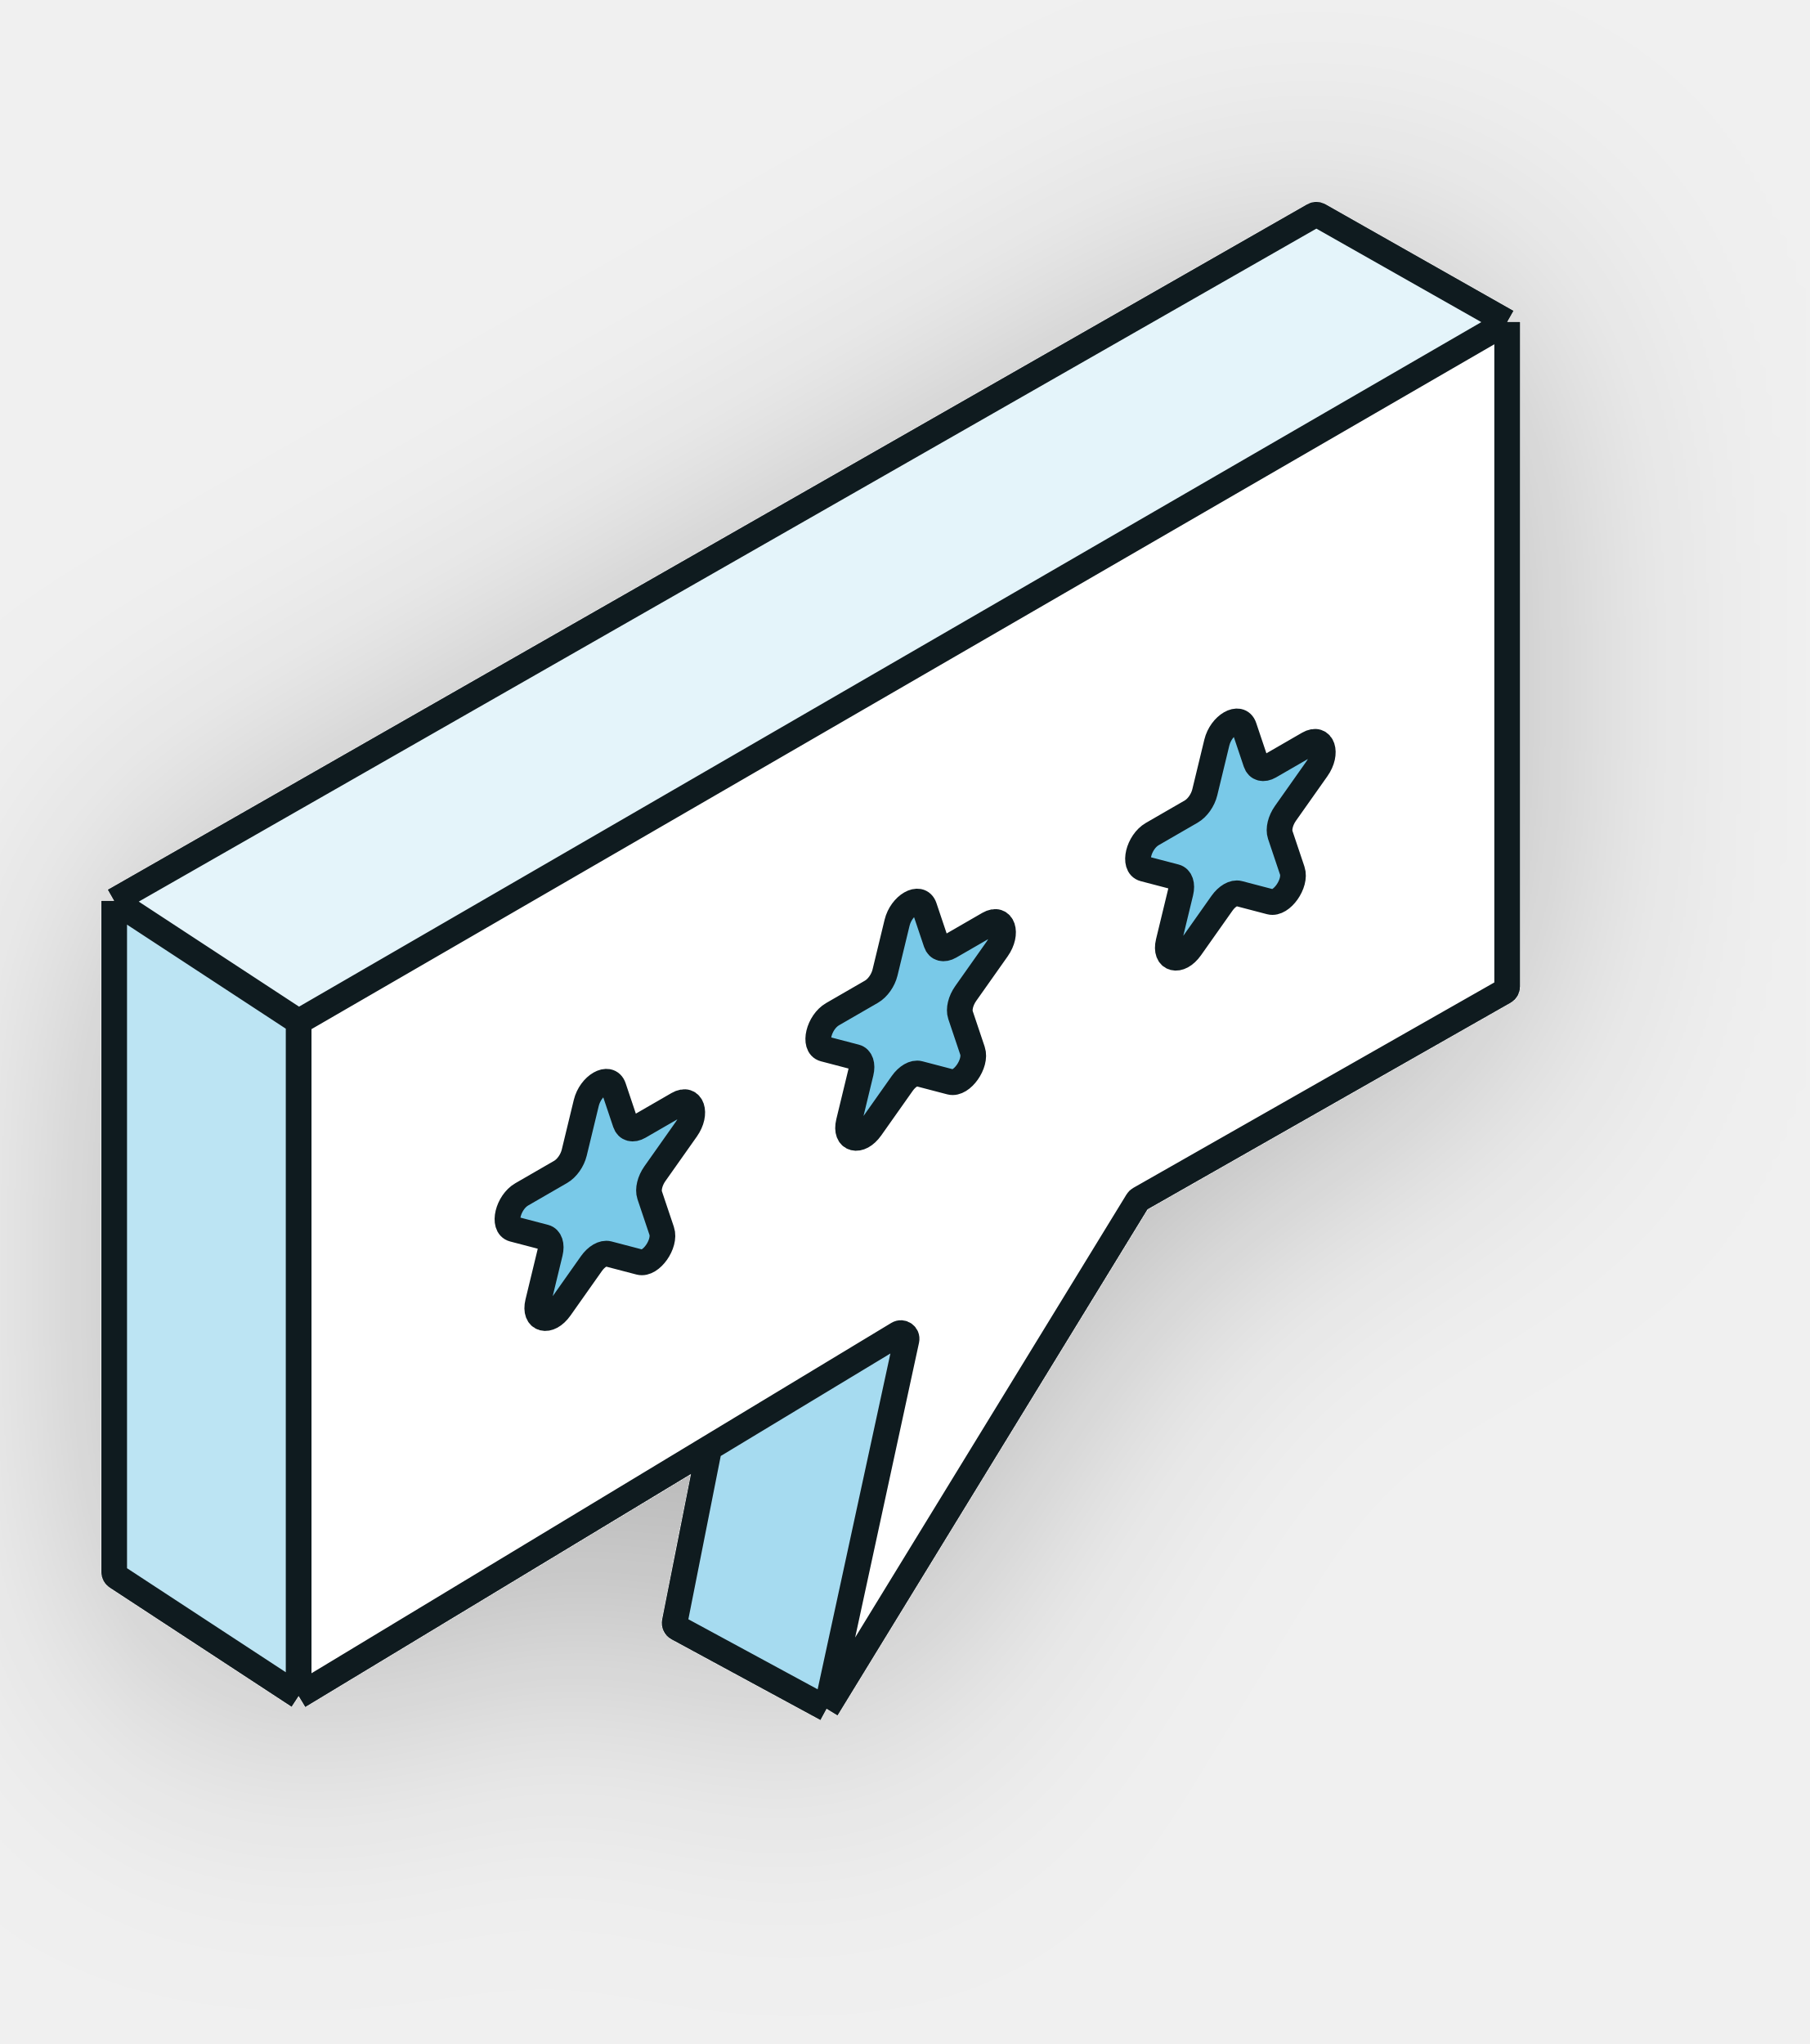
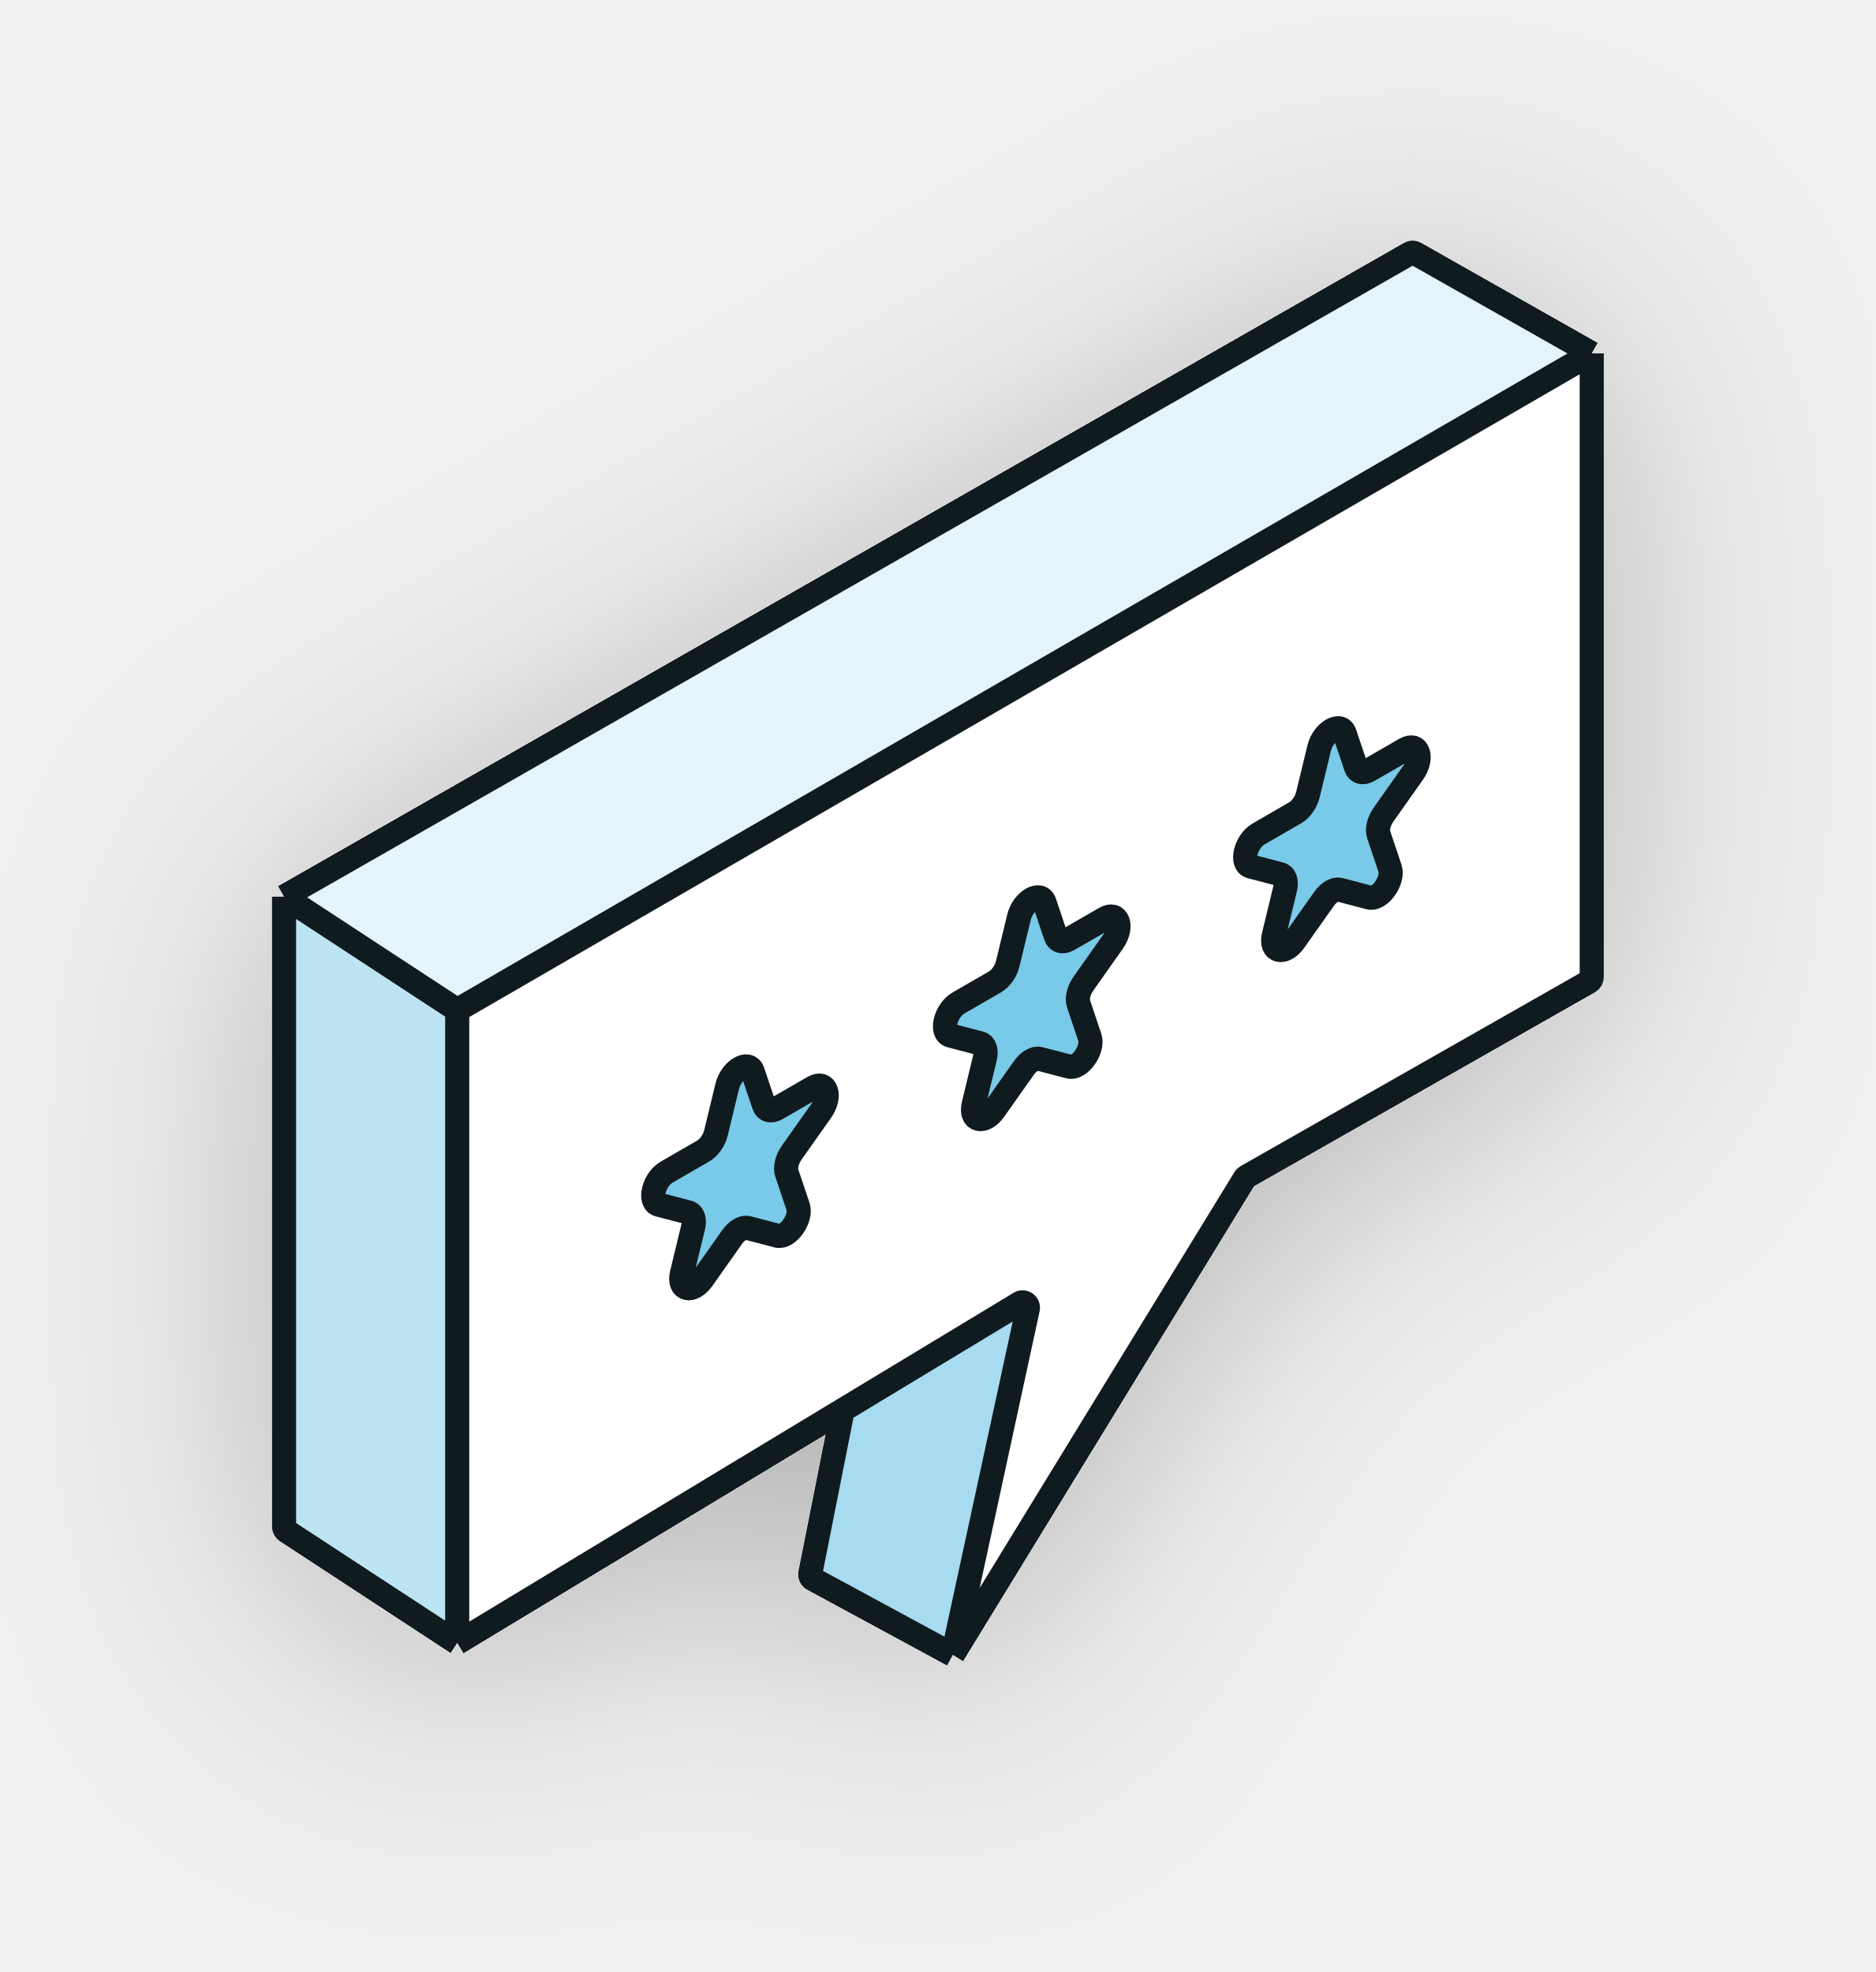
- <svg xmlns="http://www.w3.org/2000/svg" width="317" height="358" viewBox="0 0 317 358" fill="none">
-   <g filter="url(#filter0_d_2620_21214)">
-     <path fill-rule="evenodd" clip-rule="evenodd" d="M157.284 233.632C158.035 233.178 158.964 233.842 158.778 234.7L144.785 299.282L199.245 210.369C199.333 210.225 199.456 210.105 199.603 210.022L263.495 173.67C263.807 173.492 264 173.16 264 172.8V56.396L52.31 178.953V297.053L124.231 253.601L157.284 233.632ZM109.557 196.701L107.453 190.436C106.703 188.205 103.441 190.089 102.691 193.185L100.586 201.881C100.251 203.265 99.29 204.627 98.205 205.253L91.393 209.186C88.968 210.586 87.96 214.752 89.922 215.265L95.432 216.706C96.31 216.936 96.677 218.028 96.342 219.413L94.236 228.109C93.487 231.205 96.126 231.895 98.088 229.117L103.599 221.311C104.477 220.069 105.665 219.383 106.542 219.612L112.053 221.054C114.015 221.567 116.654 217.828 115.905 215.597L113.8 209.332C113.465 208.335 113.833 206.818 114.71 205.575L120.221 197.77C122.183 194.991 121.175 191.99 118.75 193.39L111.938 197.323C110.854 197.95 109.892 197.698 109.557 196.701ZM163.999 165.143L161.894 158.878C161.145 156.647 157.882 158.531 157.132 161.627L155.027 170.323C154.692 171.708 153.731 173.069 152.646 173.695L145.835 177.628C143.41 179.029 142.401 183.194 144.363 183.707L149.874 185.149C150.751 185.378 151.118 186.471 150.783 187.855L148.678 196.551C147.928 199.647 150.568 200.338 152.53 197.559L158.041 189.754C158.918 188.511 160.106 187.825 160.983 188.055L166.494 189.496C168.456 190.009 171.096 186.27 170.346 184.04L168.242 177.775C167.907 176.777 168.274 175.26 169.151 174.018L174.662 166.213C176.624 163.434 175.616 160.433 173.191 161.833L166.379 165.766C165.295 166.392 164.334 166.141 163.999 165.143ZM220.007 133.59L217.902 127.325C217.153 125.094 213.89 126.978 213.14 130.074L211.035 138.77C210.7 140.155 209.739 141.516 208.654 142.142L201.843 146.075C199.418 147.475 198.409 151.641 200.371 152.154L205.882 153.595C206.759 153.825 207.126 154.918 206.791 156.302L204.686 164.998C203.936 168.094 206.576 168.784 208.538 166.006L214.049 158.201C214.926 156.958 216.114 156.272 216.992 156.501L222.502 157.943C224.464 158.456 227.104 154.717 226.354 152.487L224.25 146.221C223.915 145.224 224.282 143.707 225.159 142.464L230.67 134.659C232.632 131.881 231.624 128.879 229.199 130.28L222.387 134.213C221.303 134.839 220.342 134.587 220.007 133.59Z" fill="white" />
-     <path d="M52.31 297.053V178.953L20 157.784V275.344C20 275.681 20.17 275.996 20.452 276.18L52.31 297.053Z" fill="#BCE4F3" />
-     <path d="M52.31 178.953L264 56.396L231.07 37.736C230.763 37.562 230.388 37.562 230.081 37.737L20 157.784L52.31 178.953Z" fill="#E4F4FA" />
-     <path d="M107.453 190.436L109.557 196.701C109.892 197.698 110.854 197.95 111.938 197.323L118.75 193.39C121.175 191.99 122.183 194.991 120.221 197.77L114.71 205.575C113.833 206.818 113.465 208.335 113.8 209.332L115.905 215.597C116.654 217.828 114.015 221.567 112.053 221.054L106.542 219.612C105.665 219.383 104.477 220.069 103.599 221.311L98.088 229.117C96.126 231.895 93.487 231.205 94.236 228.109L96.342 219.413C96.677 218.028 96.31 216.936 95.432 216.706L89.922 215.265C87.96 214.752 88.968 210.586 91.393 209.186L98.205 205.253C99.29 204.627 100.251 203.265 100.586 201.881L102.691 193.185C103.441 190.089 106.703 188.205 107.453 190.436Z" fill="#79C9E8" />
-     <path d="M161.894 158.878L163.999 165.143C164.334 166.141 165.295 166.392 166.379 165.766L173.191 161.833C175.616 160.433 176.624 163.434 174.662 166.213L169.151 174.018C168.274 175.26 167.907 176.777 168.242 177.775L170.346 184.04C171.096 186.27 168.456 190.009 166.494 189.496L160.983 188.055C160.106 187.825 158.918 188.511 158.041 189.754L152.53 197.559C150.568 200.338 147.928 199.647 148.678 196.551L150.783 187.855C151.118 186.471 150.751 185.378 149.874 185.149L144.363 183.707C142.401 183.194 143.41 179.029 145.835 177.628L152.646 173.695C153.731 173.069 154.692 171.708 155.027 170.323L157.132 161.627C157.882 158.531 161.145 156.647 161.894 158.878Z" fill="#79C9E8" />
-     <path fill-rule="evenodd" clip-rule="evenodd" d="M144.785 299.282L118.694 285.148C118.308 284.94 118.104 284.505 118.189 284.075L124.231 253.601L157.284 233.632C158.035 233.178 158.964 233.842 158.778 234.7L144.785 299.282Z" fill="#A6DBF0" />
-     <path d="M217.902 127.325L220.007 133.59C220.342 134.587 221.303 134.839 222.387 134.213L229.199 130.28C231.624 128.879 232.632 131.881 230.67 134.659L225.159 142.464C224.282 143.707 223.915 145.224 224.25 146.221L226.354 152.487C227.104 154.717 224.464 158.456 222.502 157.943L216.992 156.501C216.114 156.272 214.926 156.958 214.049 158.201L208.538 166.006C206.576 168.784 203.936 168.094 204.686 164.998L206.791 156.302C207.126 154.918 206.759 153.825 205.882 153.595L200.371 152.154C198.409 151.641 199.418 147.475 201.843 146.075L208.654 142.142C209.739 141.516 210.7 140.155 211.035 138.77L213.14 130.074C213.89 126.978 217.153 125.094 217.902 127.325Z" fill="#79C9E8" />
-     <path d="M144.785 299.282L158.778 234.7C158.964 233.842 158.035 233.178 157.284 233.632L124.231 253.601M144.785 299.282L199.245 210.369C199.333 210.225 199.456 210.105 199.603 210.022L263.495 173.67C263.807 173.492 264 173.16 264 172.8V56.396M144.785 299.282L118.694 285.148C118.308 284.94 118.104 284.505 118.189 284.075L124.231 253.601M264 56.396L52.31 178.953M264 56.396L231.07 37.736C230.763 37.562 230.388 37.562 230.081 37.737L20 157.784M52.31 178.953V297.053M52.31 178.953L20 157.784M52.31 297.053L20.452 276.18C20.17 275.996 20 275.681 20 275.344V157.784M52.31 297.053L124.231 253.601M98.205 205.253L91.393 209.186C88.968 210.586 87.96 214.752 89.922 215.265L95.432 216.706C96.31 216.936 96.677 218.028 96.342 219.413L94.236 228.109C93.487 231.205 96.126 231.895 98.088 229.117L103.599 221.311C104.477 220.069 105.665 219.383 106.542 219.612L112.053 221.054C114.015 221.567 116.654 217.828 115.905 215.597L113.8 209.332C113.465 208.335 113.833 206.818 114.71 205.575L120.221 197.77C122.183 194.991 121.175 191.99 118.75 193.39L111.938 197.323C110.854 197.95 109.892 197.698 109.557 196.701L107.453 190.436C106.703 188.205 103.441 190.089 102.691 193.185L100.586 201.881C100.251 203.265 99.29 204.627 98.205 205.253ZM152.646 173.695L145.835 177.628C143.41 179.029 142.401 183.194 144.363 183.707L149.874 185.149C150.751 185.378 151.118 186.471 150.783 187.855L148.678 196.551C147.928 199.647 150.568 200.338 152.53 197.559L158.041 189.754C158.918 188.511 160.106 187.825 160.983 188.055L166.494 189.496C168.456 190.009 171.096 186.27 170.346 184.04L168.242 177.775C167.907 176.777 168.274 175.26 169.151 174.018L174.662 166.213C176.624 163.434 175.616 160.433 173.191 161.833L166.379 165.766C165.295 166.392 164.334 166.141 163.999 165.143L161.894 158.878C161.145 156.647 157.882 158.531 157.132 161.627L155.027 170.323C154.692 171.708 153.731 173.069 152.646 173.695ZM208.654 142.142L201.843 146.075C199.418 147.475 198.409 151.641 200.371 152.154L205.882 153.595C206.759 153.825 207.126 154.918 206.791 156.302L204.686 164.998C203.936 168.094 206.576 168.784 208.538 166.006L214.049 158.201C214.926 156.958 216.114 156.272 216.992 156.501L222.502 157.943C224.464 158.456 227.104 154.717 226.354 152.487L224.25 146.221C223.915 145.224 224.282 143.707 225.159 142.464L230.67 134.659C232.632 131.881 231.624 128.879 229.199 130.28L222.387 134.213C221.303 134.839 220.342 134.587 220.007 133.59L217.902 127.325C217.153 125.094 213.89 126.978 213.14 130.074L211.035 138.77C210.7 140.155 209.739 141.516 208.654 142.142Z" stroke="#0F1B1F" stroke-width="4.5" />
+ <svg xmlns="http://www.w3.org/2000/svg" width="350" height="368" viewBox="0 0 350 368" fill="none">
+   <g filter="url(#filter0_d_3866_26215)">
+     <path fill-rule="evenodd" clip-rule="evenodd" d="M190.284 243.177C191.035 242.723 191.964 243.387 191.778 244.245L177.785 308.826L232.245 219.914C232.333 219.77 232.456 219.65 232.603 219.567L296.495 183.215C296.807 183.037 297 182.705 297 182.345V65.941L85.311 188.498V306.598L157.231 263.146L190.284 243.177ZM142.557 206.246L140.453 199.98C139.703 197.75 136.441 199.634 135.691 202.73L133.586 211.426C133.251 212.81 132.289 214.172 131.205 214.798L124.393 218.731C121.968 220.131 120.96 224.297 122.922 224.81L128.432 226.251C129.31 226.481 129.677 227.573 129.342 228.958L127.236 237.654C126.487 240.75 129.127 241.44 131.088 238.661L136.599 230.856C137.477 229.614 138.665 228.928 139.542 229.157L145.053 230.598C147.015 231.112 149.654 227.373 148.905 225.142L146.8 218.877C146.465 217.88 146.833 216.363 147.71 215.12L153.221 207.315C155.183 204.536 154.175 201.535 151.75 202.935L144.938 206.868C143.854 207.495 142.892 207.243 142.557 206.246ZM196.999 174.688L194.894 168.423C194.145 166.192 190.882 168.076 190.132 171.172L188.027 179.868C187.692 181.253 186.731 182.614 185.646 183.24L178.835 187.173C176.41 188.574 175.401 192.739 177.363 193.252L182.874 194.694C183.751 194.923 184.118 196.016 183.783 197.4L181.678 206.096C180.928 209.192 183.568 209.883 185.53 207.104L191.041 199.299C191.918 198.056 193.106 197.37 193.983 197.6L199.494 199.041C201.456 199.554 204.096 195.815 203.346 193.585L201.242 187.32C200.907 186.322 201.274 184.805 202.151 183.563L207.662 175.757C209.624 172.979 208.616 169.978 206.191 171.378L199.379 175.311C198.295 175.937 197.334 175.686 196.999 174.688ZM253.007 143.135L250.902 136.87C250.153 134.639 246.89 136.523 246.14 139.619L244.035 148.315C243.7 149.7 242.739 151.061 241.654 151.687L234.843 155.62C232.418 157.02 231.409 161.186 233.371 161.699L238.882 163.14C239.759 163.37 240.126 164.463 239.791 165.847L237.686 174.543C236.936 177.639 239.576 178.329 241.538 175.551L247.049 167.745C247.926 166.503 249.114 165.817 249.992 166.046L255.502 167.488C257.464 168.001 260.104 164.262 259.354 162.032L257.25 155.766C256.915 154.769 257.282 153.252 258.159 152.009L263.67 144.204C265.632 141.425 264.624 138.424 262.199 139.825L255.387 143.758C254.303 144.384 253.342 144.132 253.007 143.135Z" fill="white" />
+     <path d="M85.311 306.598V188.498L53 167.329V284.889C53 285.226 53.17 285.541 53.452 285.725L85.311 306.598Z" fill="#BCE4F3" />
+     <path d="M85.311 188.498L297 65.941L264.07 47.281C263.763 47.107 263.388 47.107 263.081 47.282L53 167.329L85.311 188.498Z" fill="#E4F4FA" />
+     <path d="M140.453 199.98L142.557 206.246C142.892 207.243 143.854 207.495 144.938 206.868L151.75 202.935C154.175 201.535 155.183 204.536 153.221 207.315L147.71 215.12C146.833 216.363 146.465 217.88 146.8 218.877L148.905 225.142C149.654 227.373 147.015 231.112 145.053 230.598L139.542 229.157C138.665 228.928 137.477 229.614 136.599 230.856L131.088 238.661C129.127 241.44 126.487 240.75 127.236 237.654L129.342 228.958C129.677 227.573 129.31 226.481 128.432 226.251L122.922 224.81C120.96 224.297 121.968 220.131 124.393 218.731L131.205 214.798C132.289 214.172 133.251 212.81 133.586 211.426L135.691 202.73C136.441 199.634 139.703 197.75 140.453 199.98Z" fill="#79C9E8" />
+     <path d="M194.894 168.423L196.999 174.688C197.334 175.686 198.295 175.937 199.379 175.311L206.191 171.378C208.616 169.978 209.624 172.979 207.662 175.757L202.151 183.563C201.274 184.805 200.907 186.322 201.242 187.32L203.346 193.585C204.096 195.815 201.456 199.554 199.494 199.041L193.983 197.6C193.106 197.37 191.918 198.056 191.041 199.299L185.53 207.104C183.568 209.883 180.928 209.192 181.678 206.096L183.783 197.4C184.118 196.016 183.751 194.923 182.874 194.694L177.363 193.252C175.401 192.739 176.41 188.574 178.835 187.173L185.646 183.24C186.731 182.614 187.692 181.253 188.027 179.868L190.132 171.172C190.882 168.076 194.145 166.192 194.894 168.423Z" fill="#79C9E8" />
+     <path fill-rule="evenodd" clip-rule="evenodd" d="M177.785 308.826L151.694 294.693C151.308 294.485 151.104 294.049 151.189 293.62L157.231 263.146L190.284 243.177C191.035 242.723 191.964 243.387 191.778 244.245L177.785 308.826Z" fill="#A6DBF0" />
+     <path d="M250.902 136.87L253.007 143.135C253.342 144.132 254.303 144.384 255.387 143.758L262.199 139.825C264.624 138.424 265.632 141.425 263.67 144.204L258.159 152.009C257.282 153.252 256.915 154.769 257.25 155.766L259.354 162.032C260.104 164.262 257.464 168.001 255.502 167.488L249.992 166.046C249.114 165.817 247.926 166.503 247.049 167.745L241.538 175.551C239.576 178.329 236.936 177.639 237.686 174.543L239.791 165.847C240.126 164.463 239.759 163.37 238.882 163.14L233.371 161.699C231.409 161.186 232.418 157.02 234.843 155.62L241.654 151.687C242.739 151.061 243.7 149.7 244.035 148.315L246.14 139.619C246.89 136.523 250.153 134.639 250.902 136.87Z" fill="#79C9E8" />
+     <path d="M177.785 308.826L191.778 244.245C191.964 243.387 191.035 242.723 190.284 243.177L157.231 263.146M177.785 308.826L232.245 219.914C232.333 219.77 232.456 219.65 232.603 219.567L296.495 183.215C296.807 183.037 297 182.705 297 182.345V65.941M177.785 308.826L151.694 294.693C151.308 294.485 151.104 294.049 151.189 293.62L157.231 263.146M297 65.941L85.311 188.498M297 65.941L264.07 47.281C263.763 47.107 263.388 47.107 263.081 47.282L53 167.329M85.311 188.498V306.598M85.311 188.498L53 167.329M85.311 306.598L53.452 285.725C53.17 285.541 53 285.226 53 284.889V167.329M85.311 306.598L157.231 263.146M131.205 214.798L124.393 218.731C121.968 220.131 120.96 224.297 122.922 224.81L128.432 226.251C129.31 226.481 129.677 227.573 129.342 228.958L127.236 237.654C126.487 240.75 129.127 241.44 131.088 238.661L136.599 230.856C137.477 229.614 138.665 228.928 139.542 229.157L145.053 230.598C147.015 231.112 149.654 227.373 148.905 225.142L146.8 218.877C146.465 217.88 146.833 216.363 147.71 215.12L153.221 207.315C155.183 204.536 154.175 201.535 151.75 202.935L144.938 206.868C143.854 207.495 142.892 207.243 142.557 206.246L140.453 199.98C139.703 197.75 136.441 199.634 135.691 202.73L133.586 211.426C133.251 212.81 132.29 214.172 131.205 214.798ZM185.646 183.24L178.835 187.173C176.41 188.574 175.401 192.739 177.363 193.252L182.874 194.694C183.751 194.923 184.118 196.016 183.783 197.4L181.678 206.096C180.928 209.192 183.568 209.883 185.53 207.104L191.041 199.299C191.918 198.056 193.106 197.37 193.983 197.6L199.494 199.041C201.456 199.554 204.096 195.815 203.346 193.585L201.242 187.32C200.907 186.322 201.274 184.805 202.151 183.563L207.662 175.757C209.624 172.979 208.616 169.978 206.191 171.378L199.379 175.311C198.295 175.937 197.334 175.686 196.999 174.688L194.894 168.423C194.145 166.192 190.882 168.076 190.132 171.172L188.027 179.868C187.692 181.253 186.731 182.614 185.646 183.24ZM241.654 151.687L234.843 155.62C232.418 157.02 231.409 161.186 233.371 161.699L238.882 163.14C239.759 163.37 240.126 164.463 239.791 165.847L237.686 174.543C236.936 177.639 239.576 178.329 241.538 175.551L247.049 167.745C247.926 166.503 249.114 165.817 249.992 166.046L255.502 167.488C257.464 168.001 260.104 164.262 259.354 162.032L257.25 155.766C256.915 154.769 257.282 153.252 258.159 152.009L263.67 144.204C265.632 141.425 264.624 138.424 262.199 139.825L255.387 143.758C254.303 144.384 253.342 144.132 253.007 143.135L250.902 136.87C250.153 134.639 246.89 136.523 246.14 139.619L244.035 148.315C243.7 149.7 242.739 151.061 241.654 151.687Z" stroke="#0F1B1F" stroke-width="4.5" />
  </g>
  <defs>
-     <filter id="filter0_d_2620_21214" x="-32.25" y="-9.145" width="348.5" height="366.921" filterUnits="userSpaceOnUse" color-interpolation-filters="sRGB">
+     <filter id="filter0_d_3866_26215" x="0.75" y="0.4" width="348.5" height="366.921" filterUnits="userSpaceOnUse" color-interpolation-filters="sRGB">
      <feFlood flood-opacity="0" result="BackgroundImageFix" />
      <feColorMatrix in="SourceAlpha" type="matrix" values="0 0 0 0 0 0 0 0 0 0 0 0 0 0 0 0 0 0 127 0" result="hardAlpha" />
      <feOffset dy="5.5" />
      <feGaussianBlur stdDeviation="25" />
      <feComposite in2="hardAlpha" operator="out" />
      <feColorMatrix type="matrix" values="0 0 0 0 0 0 0 0 0 0 0 0 0 0 0 0 0 0 0.25 0" />
-       <feBlend mode="normal" in2="BackgroundImageFix" result="effect1_dropShadow_2620_21214" />
-       <feBlend mode="normal" in="SourceGraphic" in2="effect1_dropShadow_2620_21214" result="shape" />
+       <feBlend mode="normal" in2="BackgroundImageFix" result="effect1_dropShadow_3866_26215" />
+       <feBlend mode="normal" in="SourceGraphic" in2="effect1_dropShadow_3866_26215" result="shape" />
    </filter>
  </defs>
</svg>
